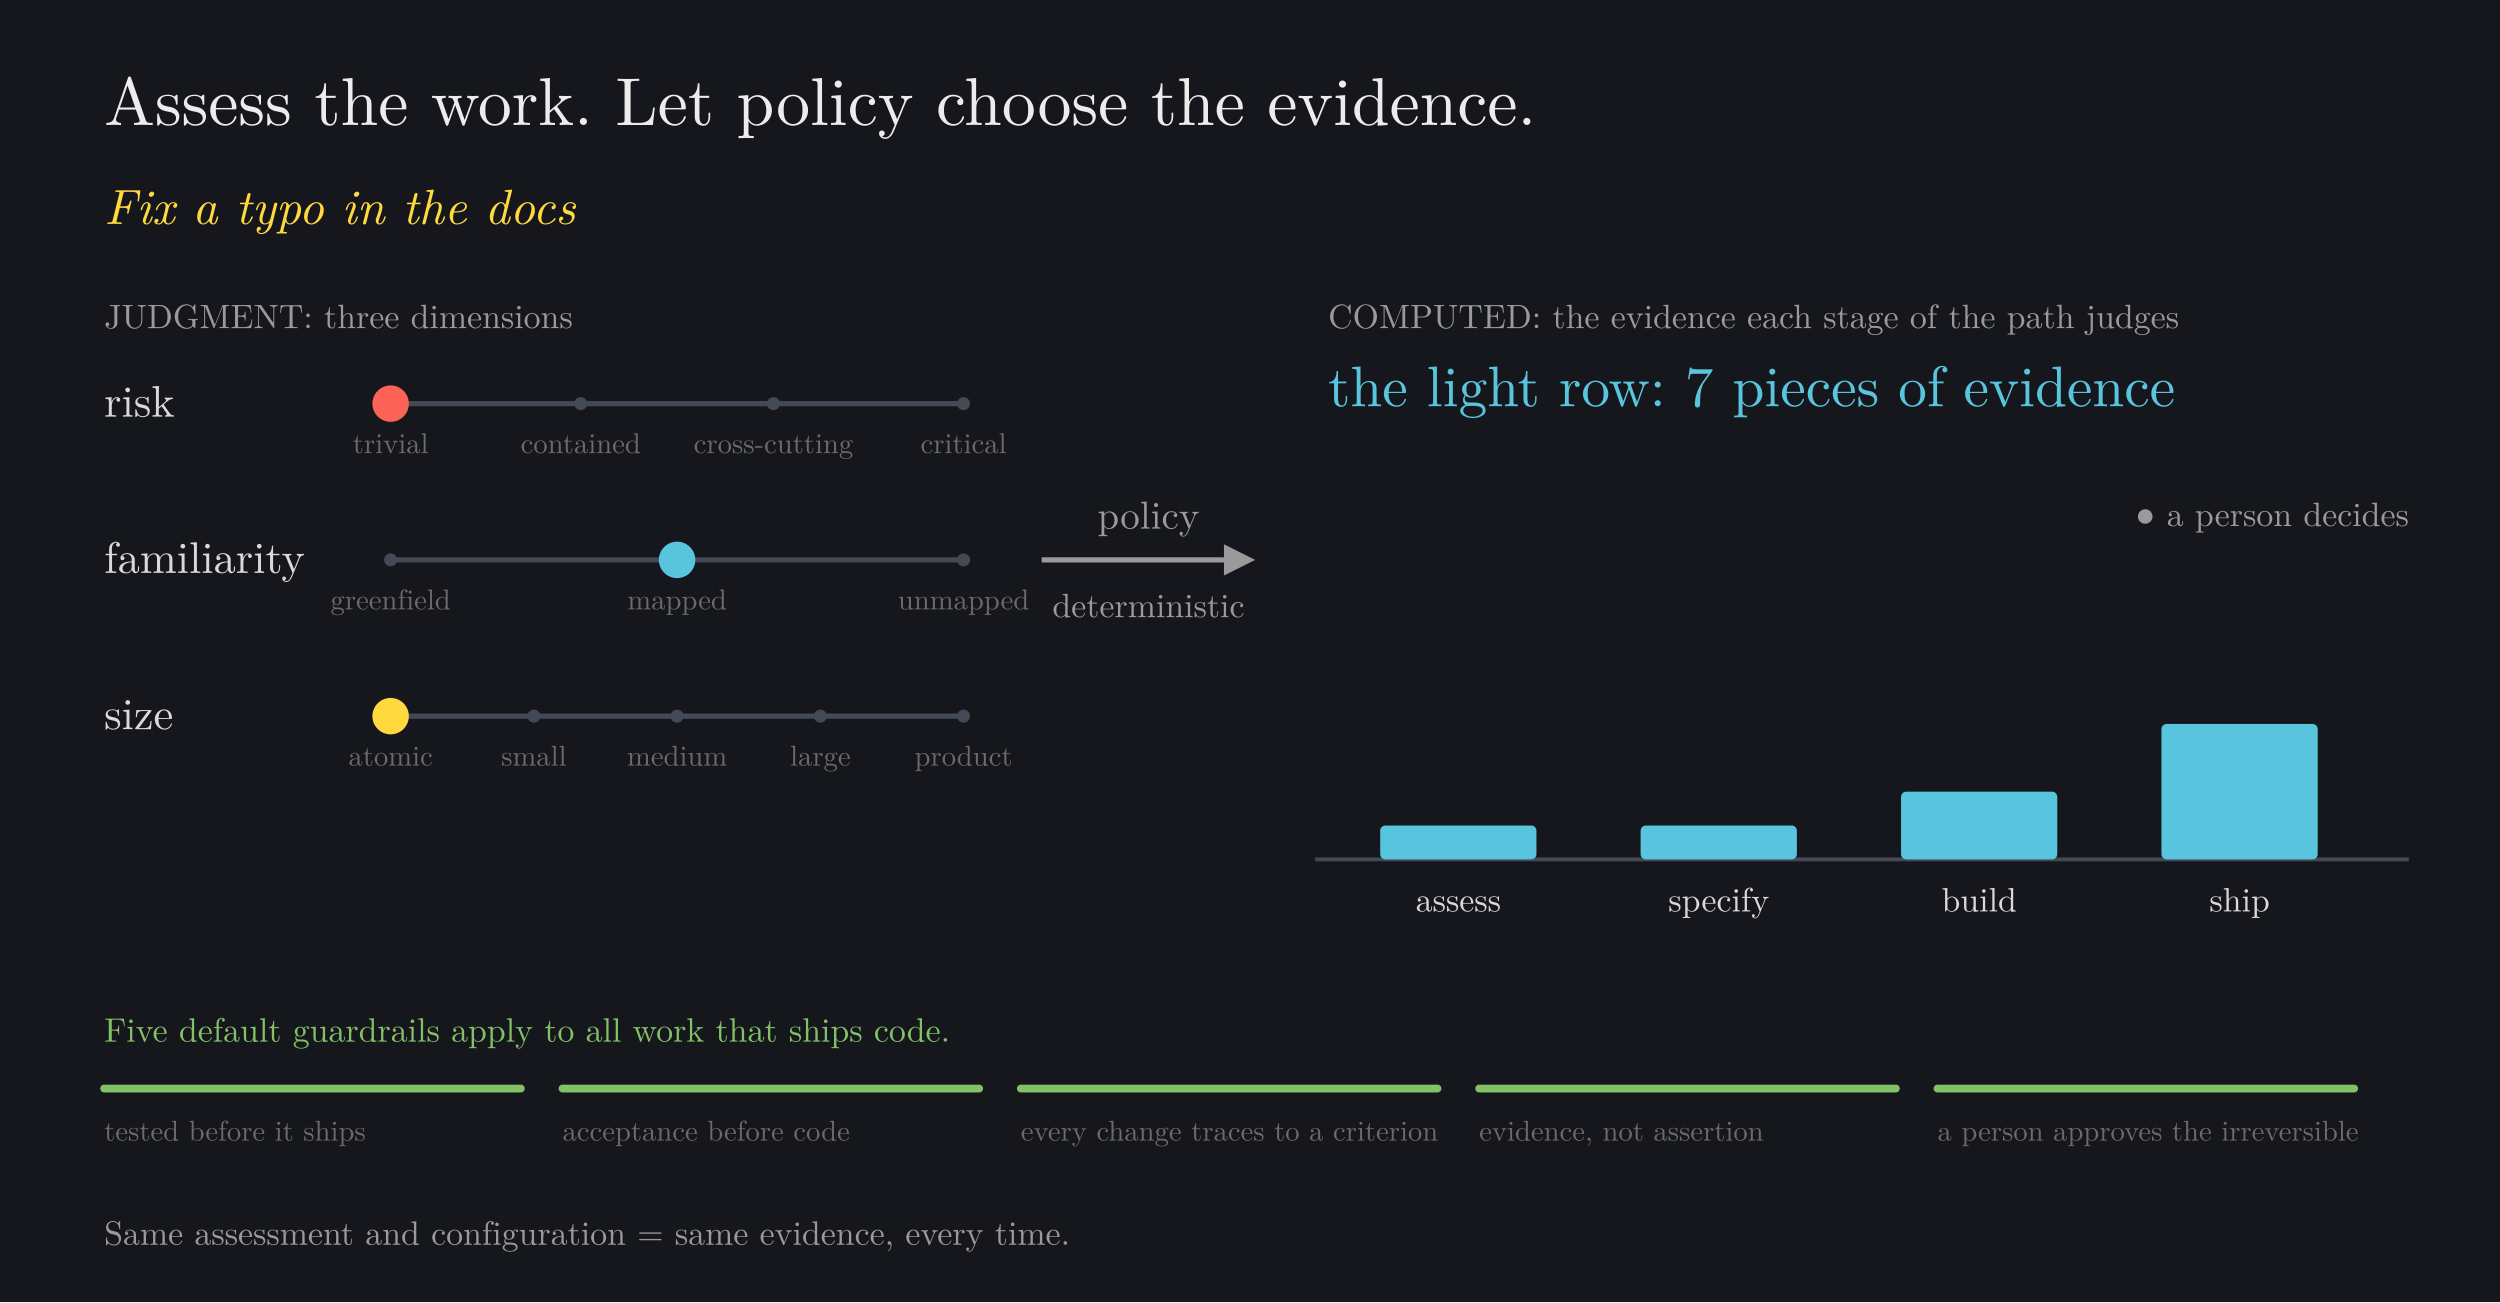
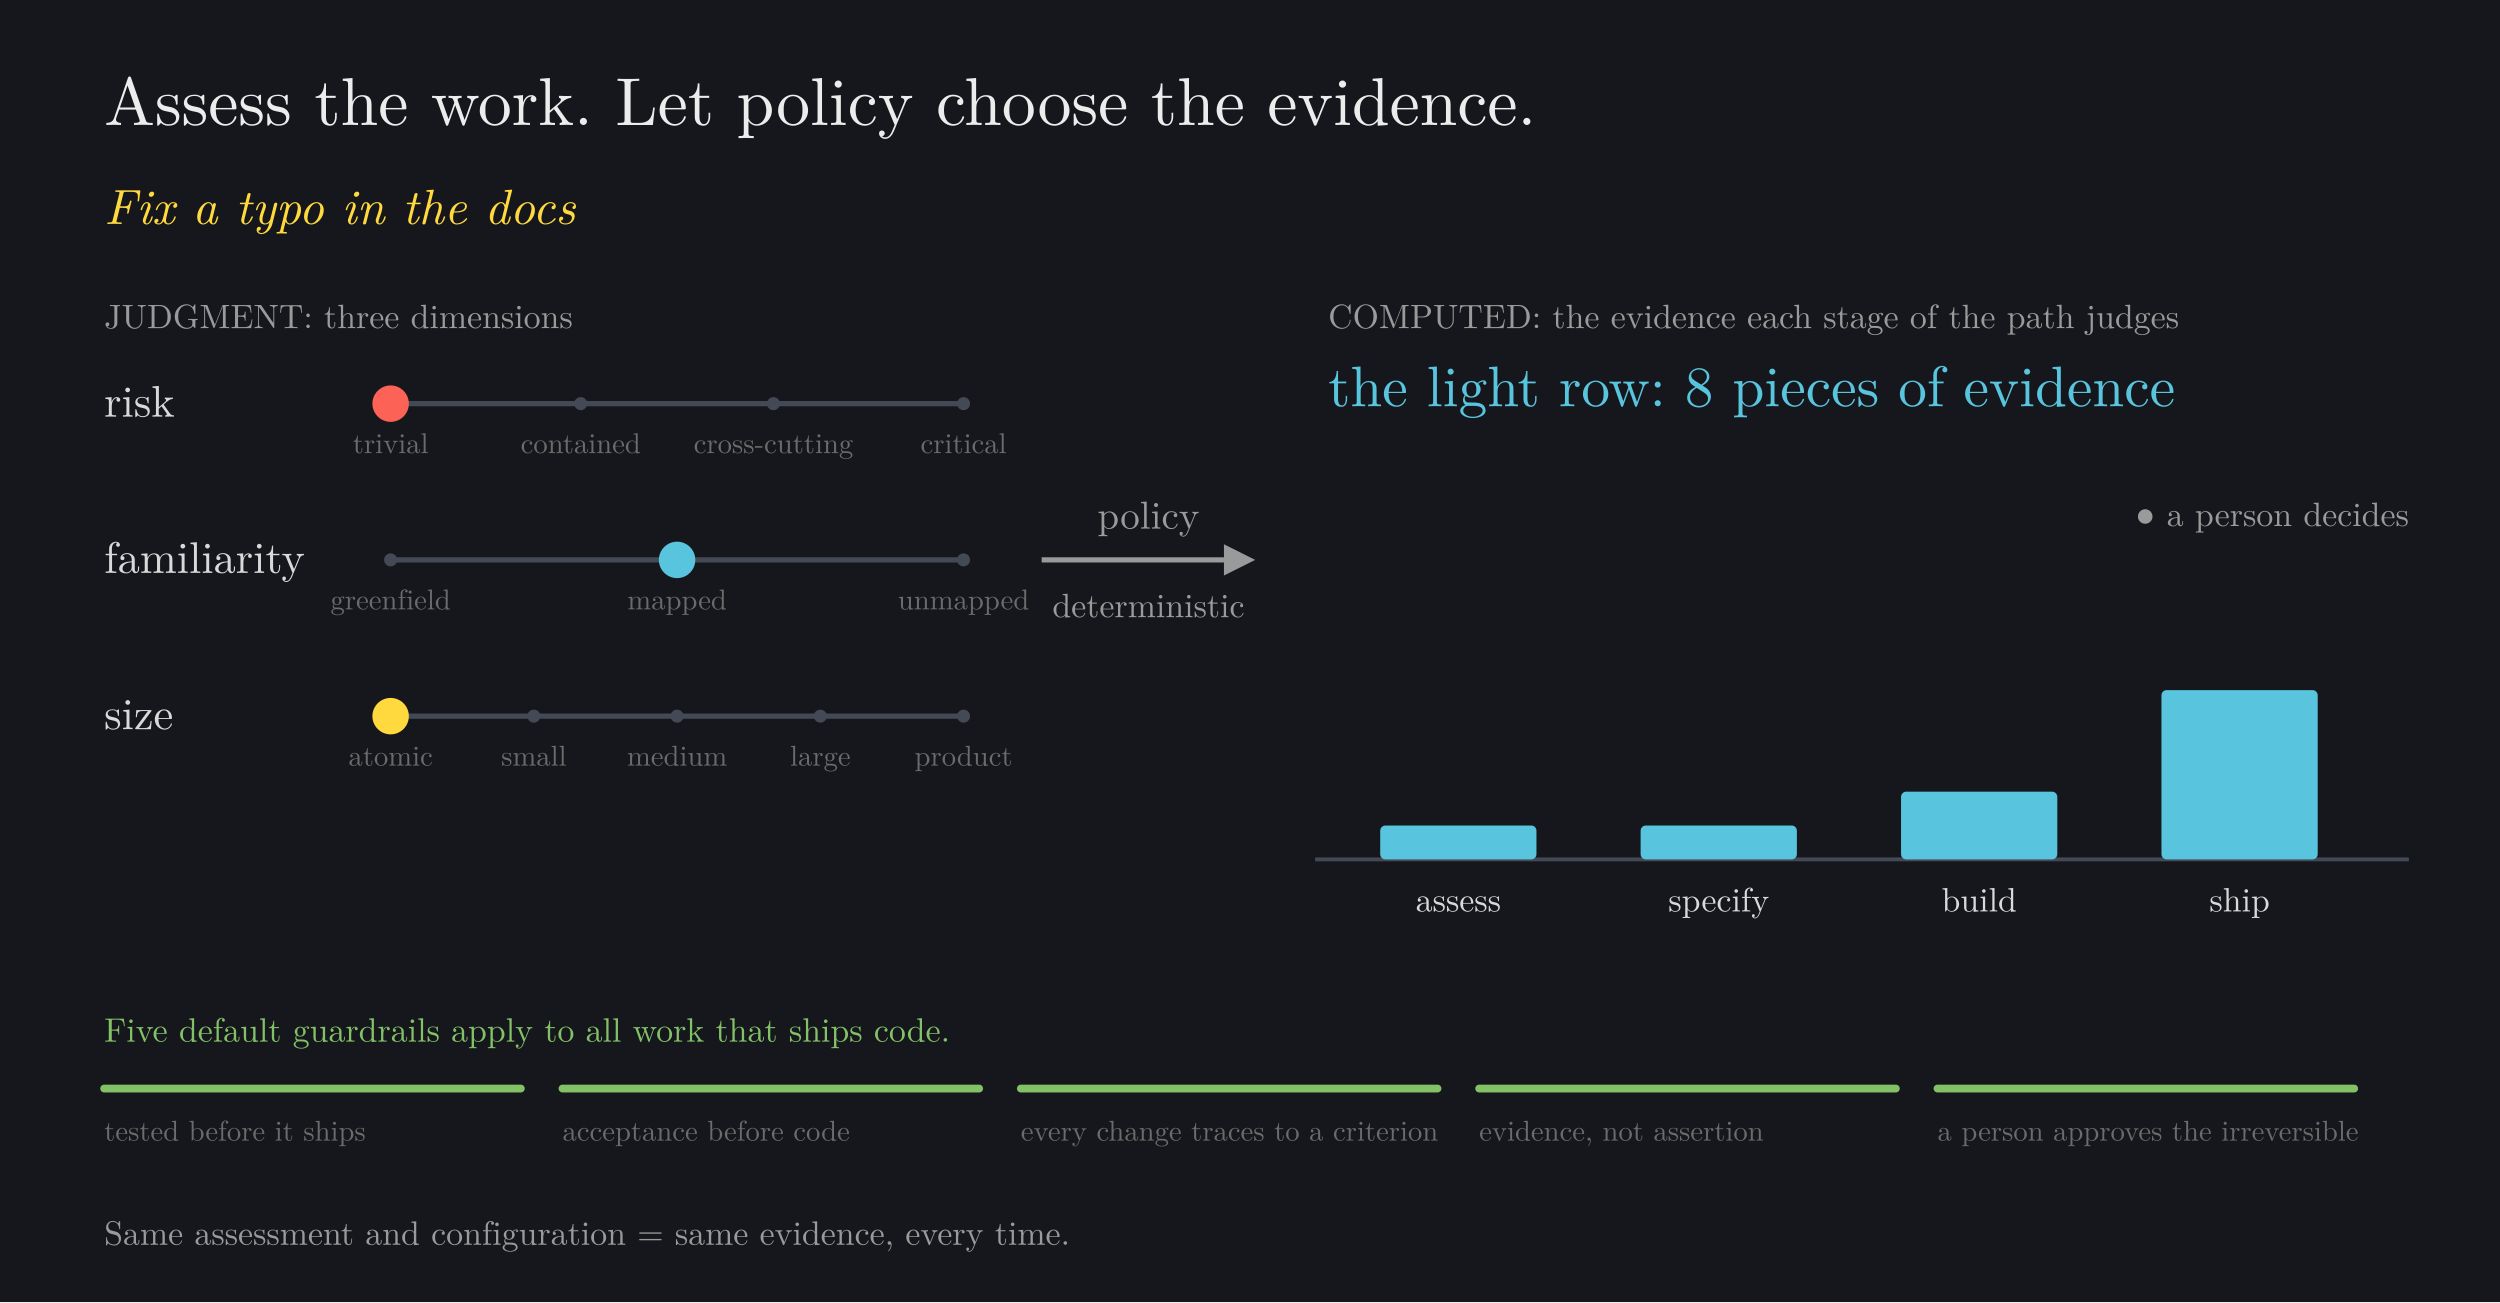
<svg xmlns="http://www.w3.org/2000/svg" viewBox="0 0 960 500" width="960" height="500" font-family="'Latin Modern Roman','CMU Serif','Computer Modern',Georgia,'Times New Roman',serif">
  <defs>
    <style>
      .dim    { fill: #d9d9d9; font-size: 17px; }
      .small  { fill: #9a9a9a; font-size: 13px; }
      .tick   { fill: #6b6b6b; font-size: 11px; }
      .stage  { fill: #d9d9d9; font-size: 13px; text-anchor: middle; }
      .title  { fill: #ececec; font-size: 26px; }
      .cap    { fill: #ffd93d; font-size: 19px; font-style: italic; }
      .appr   { fill: #58c4dd; font-size: 22px; }
      .guard  { fill: #83c167; font-size: 13px; }
      .eq     { fill: #9a9a9a; font-size: 15px; }
    </style>
  </defs>
  <rect width="960" height="500" fill="#15171c" />
  <text class="title" x="40" y="48">Assess the work. Let policy choose the evidence.</text>
  <g>
    <text class="cap" x="40" y="86">
      Fix a typo in the docs
      <animate attributeName="opacity" values="1;1;0;0;0;0;1" keyTimes="0.0;0.3;0.333;0.633;0.667;0.967;1.0" dur="18s" repeatCount="indefinite" />
    </text>
    <text class="cap" x="40" y="86" opacity="0">
      Fix a live rounding error in invoices
      <animate attributeName="opacity" values="0;0;1;1;0;0;0" keyTimes="0.0;0.3;0.333;0.633;0.667;0.967;1.0" dur="18s" repeatCount="indefinite" />
    </text>
    <text class="cap" x="40" y="86" opacity="0">
      Rewrite the payments ledger
      <animate attributeName="opacity" values="0;0;0;0;1;1;0" keyTimes="0.0;0.3;0.333;0.633;0.667;0.967;1.0" dur="18s" repeatCount="indefinite" />
    </text>
  </g>
  <text class="small" x="40" y="126">JUDGMENT: three dimensions</text>
  <g transform="translate(40,160)">
    <text class="dim" x="0" y="0">risk</text>
    <line x1="110" y1="-5" x2="330" y2="-5" stroke="#444a55" stroke-width="2" />
    <g class="tick">
      <circle cx="110" cy="-5" r="2.5" fill="#444a55" />
      <text x="110" y="14" text-anchor="middle">trivial</text>
      <circle cx="183" cy="-5" r="2.5" fill="#444a55" />
      <text x="183" y="14" text-anchor="middle">contained</text>
      <circle cx="257" cy="-5" r="2.5" fill="#444a55" />
      <text x="257" y="14" text-anchor="middle">cross-cutting</text>
      <circle cx="330" cy="-5" r="2.5" fill="#444a55" />
      <text x="330" y="14" text-anchor="middle">critical</text>
    </g>
    <circle cx="110" cy="-5" r="7" fill="#fc6255">
      <animate attributeName="cx" values="110;110;183;183;330;330;110" keyTimes="0.0;0.3;0.333;0.633;0.667;0.967;1.0" dur="18s" repeatCount="indefinite" calcMode="spline" keySplines="0.4 0 0.2 1;0.4 0 0.2 1;0.4 0 0.2 1;0.4 0 0.2 1;0.4 0 0.2 1;0.4 0 0.2 1" />
    </circle>
  </g>
  <g transform="translate(40,220)">
    <text class="dim" x="0" y="0">familiarity</text>
    <line x1="110" y1="-5" x2="330" y2="-5" stroke="#444a55" stroke-width="2" />
    <g class="tick">
      <circle cx="110" cy="-5" r="2.5" fill="#444a55" />
      <text x="110" y="14" text-anchor="middle">greenfield</text>
      <circle cx="220" cy="-5" r="2.5" fill="#444a55" />
      <text x="220" y="14" text-anchor="middle">mapped</text>
      <circle cx="330" cy="-5" r="2.5" fill="#444a55" />
      <text x="330" y="14" text-anchor="middle">unmapped</text>
    </g>
    <circle cx="220" cy="-5" r="7" fill="#58c4dd">
      <animate attributeName="cx" values="220;220;220;220;330;330;220" keyTimes="0.0;0.3;0.333;0.633;0.667;0.967;1.0" dur="18s" repeatCount="indefinite" calcMode="spline" keySplines="0.4 0 0.2 1;0.4 0 0.2 1;0.4 0 0.2 1;0.4 0 0.2 1;0.4 0 0.2 1;0.4 0 0.2 1" />
    </circle>
  </g>
  <g transform="translate(40,280)">
    <text class="dim" x="0" y="0">size</text>
    <line x1="110" y1="-5" x2="330" y2="-5" stroke="#444a55" stroke-width="2" />
    <g class="tick">
      <circle cx="110" cy="-5" r="2.5" fill="#444a55" />
      <text x="110" y="14" text-anchor="middle">atomic</text>
      <circle cx="165" cy="-5" r="2.5" fill="#444a55" />
      <text x="165" y="14" text-anchor="middle">small</text>
      <circle cx="220" cy="-5" r="2.5" fill="#444a55" />
      <text x="220" y="14" text-anchor="middle">medium</text>
      <circle cx="275" cy="-5" r="2.5" fill="#444a55" />
      <text x="275" y="14" text-anchor="middle">large</text>
      <circle cx="330" cy="-5" r="2.5" fill="#444a55" />
      <text x="330" y="14" text-anchor="middle">product</text>
    </g>
    <circle cx="110" cy="-5" r="7" fill="#ffd93d">
      <animate attributeName="cx" values="110;110;165;165;275;275;110" keyTimes="0.0;0.3;0.333;0.633;0.667;0.967;1.0" dur="18s" repeatCount="indefinite" calcMode="spline" keySplines="0.4 0 0.2 1;0.4 0 0.2 1;0.4 0 0.2 1;0.4 0 0.2 1;0.4 0 0.2 1;0.4 0 0.2 1" />
    </circle>
  </g>
  <g transform="translate(400,215)">
    <line x1="0" y1="0" x2="70" y2="0" stroke="#9a9a9a" stroke-width="2" />
    <polygon points="70,-6 82,0 70,6" fill="#9a9a9a" />
    <text class="eq" x="41" y="-12" text-anchor="middle">policy</text>
    <text class="small" x="41" y="22" text-anchor="middle">deterministic</text>
  </g>
  <text class="small" x="510" y="126">COMPUTED: the evidence each stage of the path judges</text>
  <g>
    <text class="appr" x="510" y="156">
-       the light row: 7 pieces of evidence
+       the light row: 8 pieces of evidence
      <animate attributeName="opacity" values="1;1;0;0;0;0;1" keyTimes="0.0;0.3;0.333;0.633;0.667;0.967;1.0" dur="18s" repeatCount="indefinite" />
    </text>
    <text class="appr" x="510" y="156" opacity="0">
-       the defect row: 12 pieces of evidence
+       the defect row: 13 pieces of evidence
      <animate attributeName="opacity" values="0;0;1;1;0;0;0" keyTimes="0.0;0.3;0.333;0.633;0.667;0.967;1.0" dur="18s" repeatCount="indefinite" />
    </text>
    <text class="appr" x="510" y="156" opacity="0">
-       the standard row: 16 pieces of evidence
+       the standard row: 17 pieces of evidence
      <animate attributeName="opacity" values="0;0;0;0;1;1;0" keyTimes="0.0;0.3;0.333;0.633;0.667;0.967;1.0" dur="18s" repeatCount="indefinite" />
    </text>
  </g>
  <g>
    <line x1="505" y1="330" x2="925" y2="330" stroke="#444a55" stroke-width="1.5" />
    <rect x="530" y="317" width="60" height="13" fill="#58c4dd" rx="2">
      <animate attributeName="height" values="13;13;13;13;13;13;13" keyTimes="0.0;0.3;0.333;0.633;0.667;0.967;1.0" dur="18s" repeatCount="indefinite" calcMode="spline" keySplines="0.4 0 0.2 1;0.4 0 0.2 1;0.4 0 0.2 1;0.4 0 0.2 1;0.4 0 0.2 1;0.4 0 0.2 1" />
      <animate attributeName="y" values="317;317;317;317;317;317;317" keyTimes="0.0;0.3;0.333;0.633;0.667;0.967;1.0" dur="18s" repeatCount="indefinite" calcMode="spline" keySplines="0.4 0 0.2 1;0.4 0 0.2 1;0.4 0 0.2 1;0.4 0 0.2 1;0.4 0 0.2 1;0.4 0 0.2 1" />
    </rect>
    <text class="stage" x="560" y="350">assess</text>
    <rect x="630" y="317" width="60" height="13" fill="#58c4dd" rx="2">
      <animate attributeName="height" values="13;13;13;13;26;26;13" keyTimes="0.0;0.3;0.333;0.633;0.667;0.967;1.0" dur="18s" repeatCount="indefinite" calcMode="spline" keySplines="0.4 0 0.2 1;0.4 0 0.2 1;0.4 0 0.2 1;0.4 0 0.2 1;0.4 0 0.2 1;0.4 0 0.2 1" />
      <animate attributeName="y" values="317;317;317;317;304;304;317" keyTimes="0.0;0.3;0.333;0.633;0.667;0.967;1.0" dur="18s" repeatCount="indefinite" calcMode="spline" keySplines="0.4 0 0.2 1;0.4 0 0.2 1;0.4 0 0.2 1;0.4 0 0.2 1;0.4 0 0.2 1;0.4 0 0.2 1" />
    </rect>
    <circle cx="660" cy="198" r="4" fill="#ffd93d" opacity="0">
      <animate attributeName="opacity" values="0;0;0;0;1;1;0" keyTimes="0.0;0.3;0.333;0.633;0.667;0.967;1.0" dur="18s" repeatCount="indefinite" />
    </circle>
    <text class="stage" x="660" y="350">specify</text>
    <rect x="730" y="304" width="60" height="26" fill="#58c4dd" rx="2">
      <animate attributeName="height" values="26;26;65;65;65;65;26" keyTimes="0.0;0.3;0.333;0.633;0.667;0.967;1.0" dur="18s" repeatCount="indefinite" calcMode="spline" keySplines="0.4 0 0.2 1;0.4 0 0.2 1;0.4 0 0.2 1;0.4 0 0.2 1;0.4 0 0.2 1;0.4 0 0.2 1" />
      <animate attributeName="y" values="304;304;265;265;265;265;304" keyTimes="0.0;0.3;0.333;0.633;0.667;0.967;1.0" dur="18s" repeatCount="indefinite" calcMode="spline" keySplines="0.4 0 0.2 1;0.4 0 0.2 1;0.4 0 0.2 1;0.4 0 0.2 1;0.4 0 0.2 1;0.4 0 0.2 1" />
    </rect>
    <text class="stage" x="760" y="350">build</text>
-     <rect x="830" y="278" width="60" height="52" fill="#58c4dd" rx="2">
-       <animate attributeName="height" values="52;52;78;78;117;117;52" keyTimes="0.0;0.3;0.333;0.633;0.667;0.967;1.0" dur="18s" repeatCount="indefinite" calcMode="spline" keySplines="0.4 0 0.2 1;0.4 0 0.2 1;0.4 0 0.2 1;0.4 0 0.2 1;0.4 0 0.2 1;0.4 0 0.2 1" />
-       <animate attributeName="y" values="278;278;252;252;213;213;278" keyTimes="0.0;0.3;0.333;0.633;0.667;0.967;1.0" dur="18s" repeatCount="indefinite" calcMode="spline" keySplines="0.4 0 0.2 1;0.4 0 0.2 1;0.4 0 0.2 1;0.4 0 0.2 1;0.4 0 0.2 1;0.4 0 0.2 1" />
+     <rect x="830" y="265" width="60" height="65" fill="#58c4dd" rx="2">
+       <animate attributeName="height" values="65;65;91;91;130;130;65" keyTimes="0.0;0.3;0.333;0.633;0.667;0.967;1.0" dur="18s" repeatCount="indefinite" calcMode="spline" keySplines="0.4 0 0.2 1;0.4 0 0.2 1;0.4 0 0.2 1;0.4 0 0.2 1;0.4 0 0.2 1;0.4 0 0.2 1" />
+       <animate attributeName="y" values="265;265;239;239;200;200;265" keyTimes="0.0;0.3;0.333;0.633;0.667;0.967;1.0" dur="18s" repeatCount="indefinite" calcMode="spline" keySplines="0.4 0 0.2 1;0.4 0 0.2 1;0.4 0 0.2 1;0.4 0 0.2 1;0.4 0 0.2 1;0.4 0 0.2 1" />
    </rect>
    <circle cx="860" cy="198" r="4" fill="#ffd93d" opacity="0">
      <animate attributeName="opacity" values="0;0;0;0;1;1;0" keyTimes="0.0;0.3;0.333;0.633;0.667;0.967;1.0" dur="18s" repeatCount="indefinite" />
    </circle>
    <text class="stage" x="860" y="350">ship</text>
    <text class="small" x="925" y="202" text-anchor="end" fill="#ffd93d">● a person decides</text>
  </g>
  <g transform="translate(40,400)">
    <text class="guard" x="0" y="0">Five default guardrails apply to all work that ships code.</text>
    <g stroke="#83c167" stroke-width="3" stroke-linecap="round">
      <line x1="0" y1="18" x2="160" y2="18" />
      <line x1="176" y1="18" x2="336" y2="18" />
      <line x1="352" y1="18" x2="512" y2="18" />
      <line x1="528" y1="18" x2="688" y2="18" />
      <line x1="704" y1="18" x2="864" y2="18" />
    </g>
    <g class="tick" fill="#9a9a9a">
      <text x="0" y="38">tested before it ships</text>
      <text x="176" y="38">acceptance before code</text>
      <text x="352" y="38">every change traces to a criterion</text>
      <text x="528" y="38">evidence, not assertion</text>
      <text x="704" y="38">a person approves the irreversible</text>
    </g>
  </g>
  <text class="small" x="40" y="478">Same assessment and configuration = same evidence, every time.</text>
</svg>
